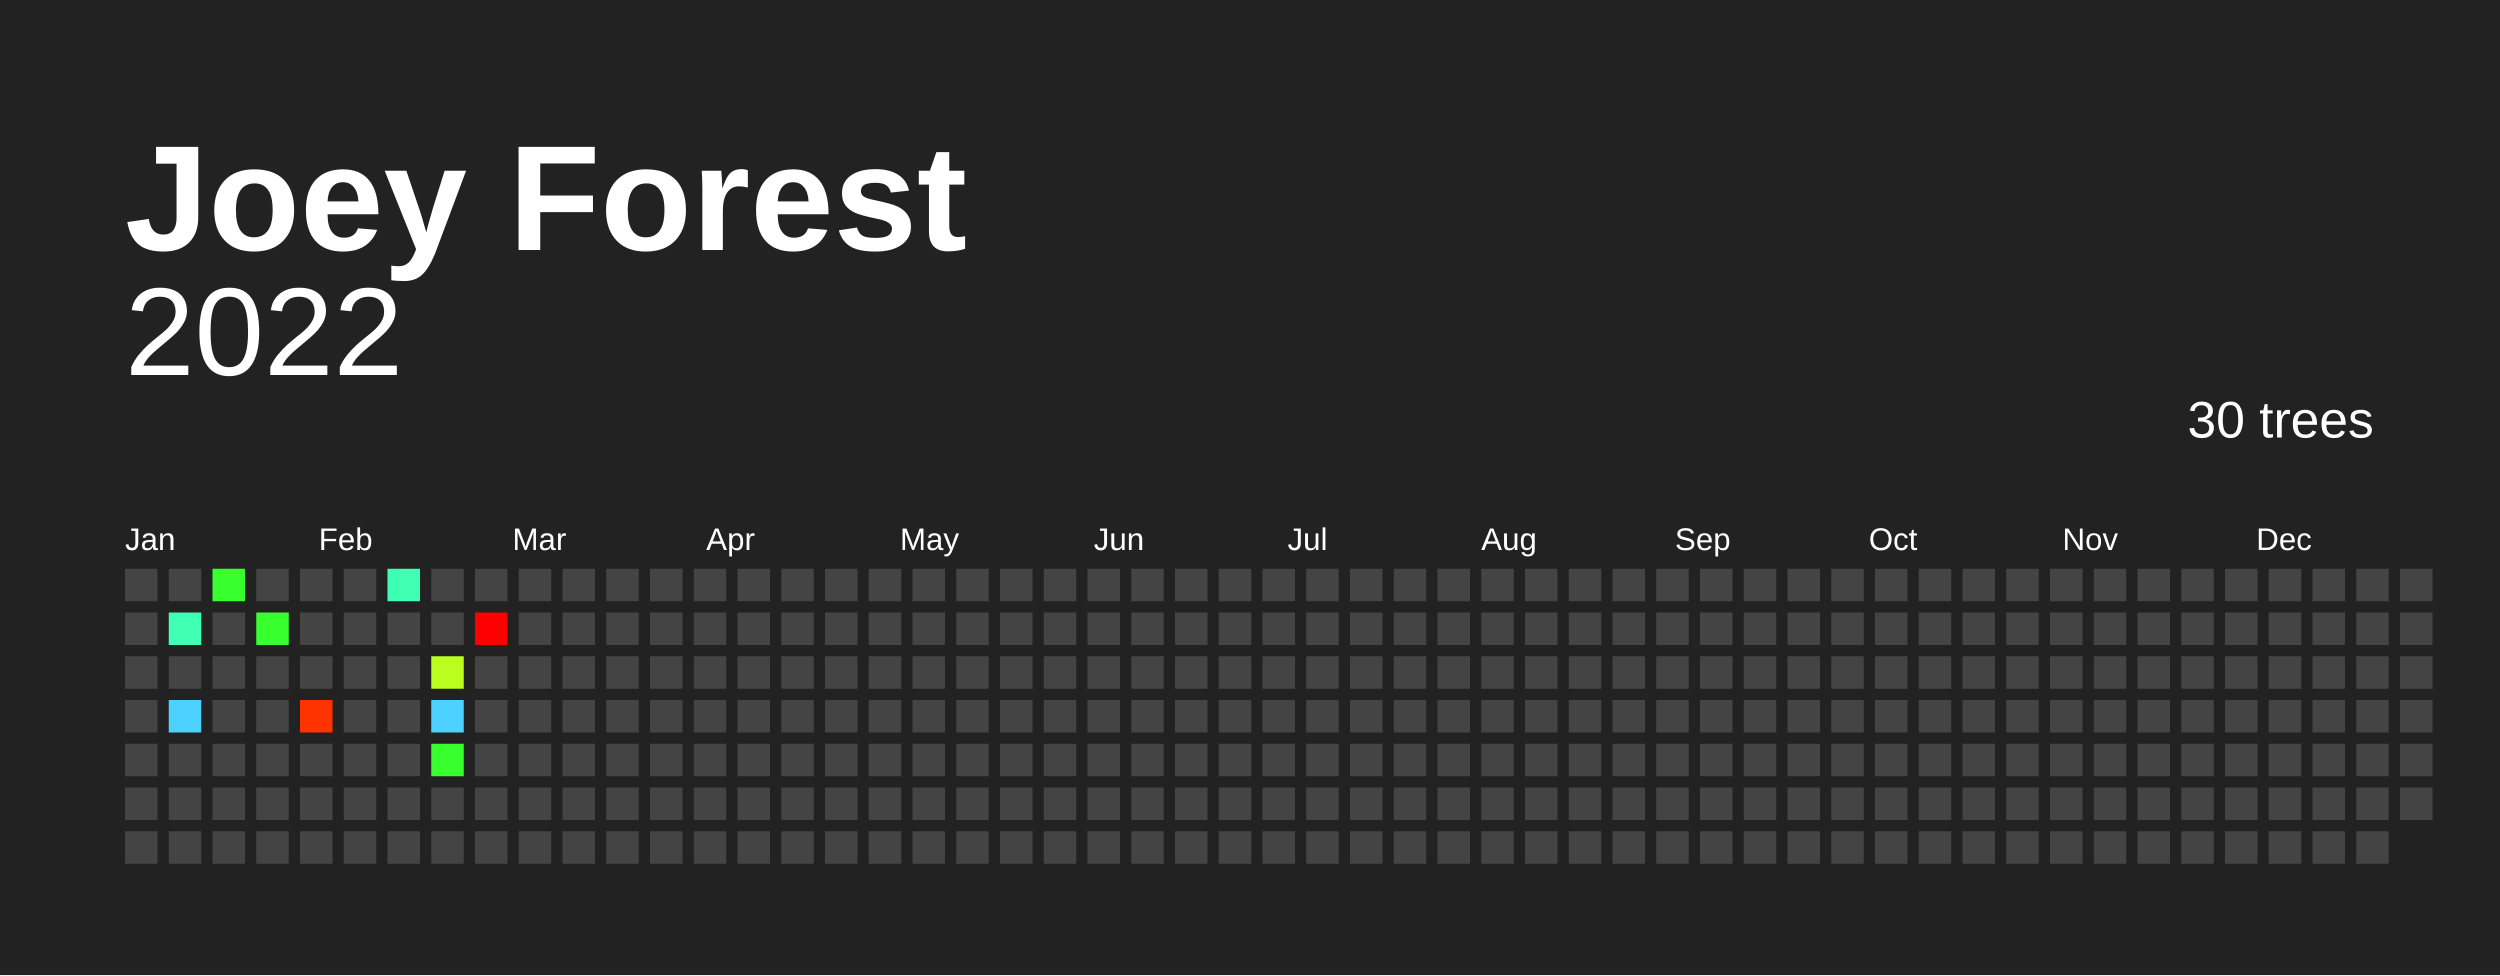
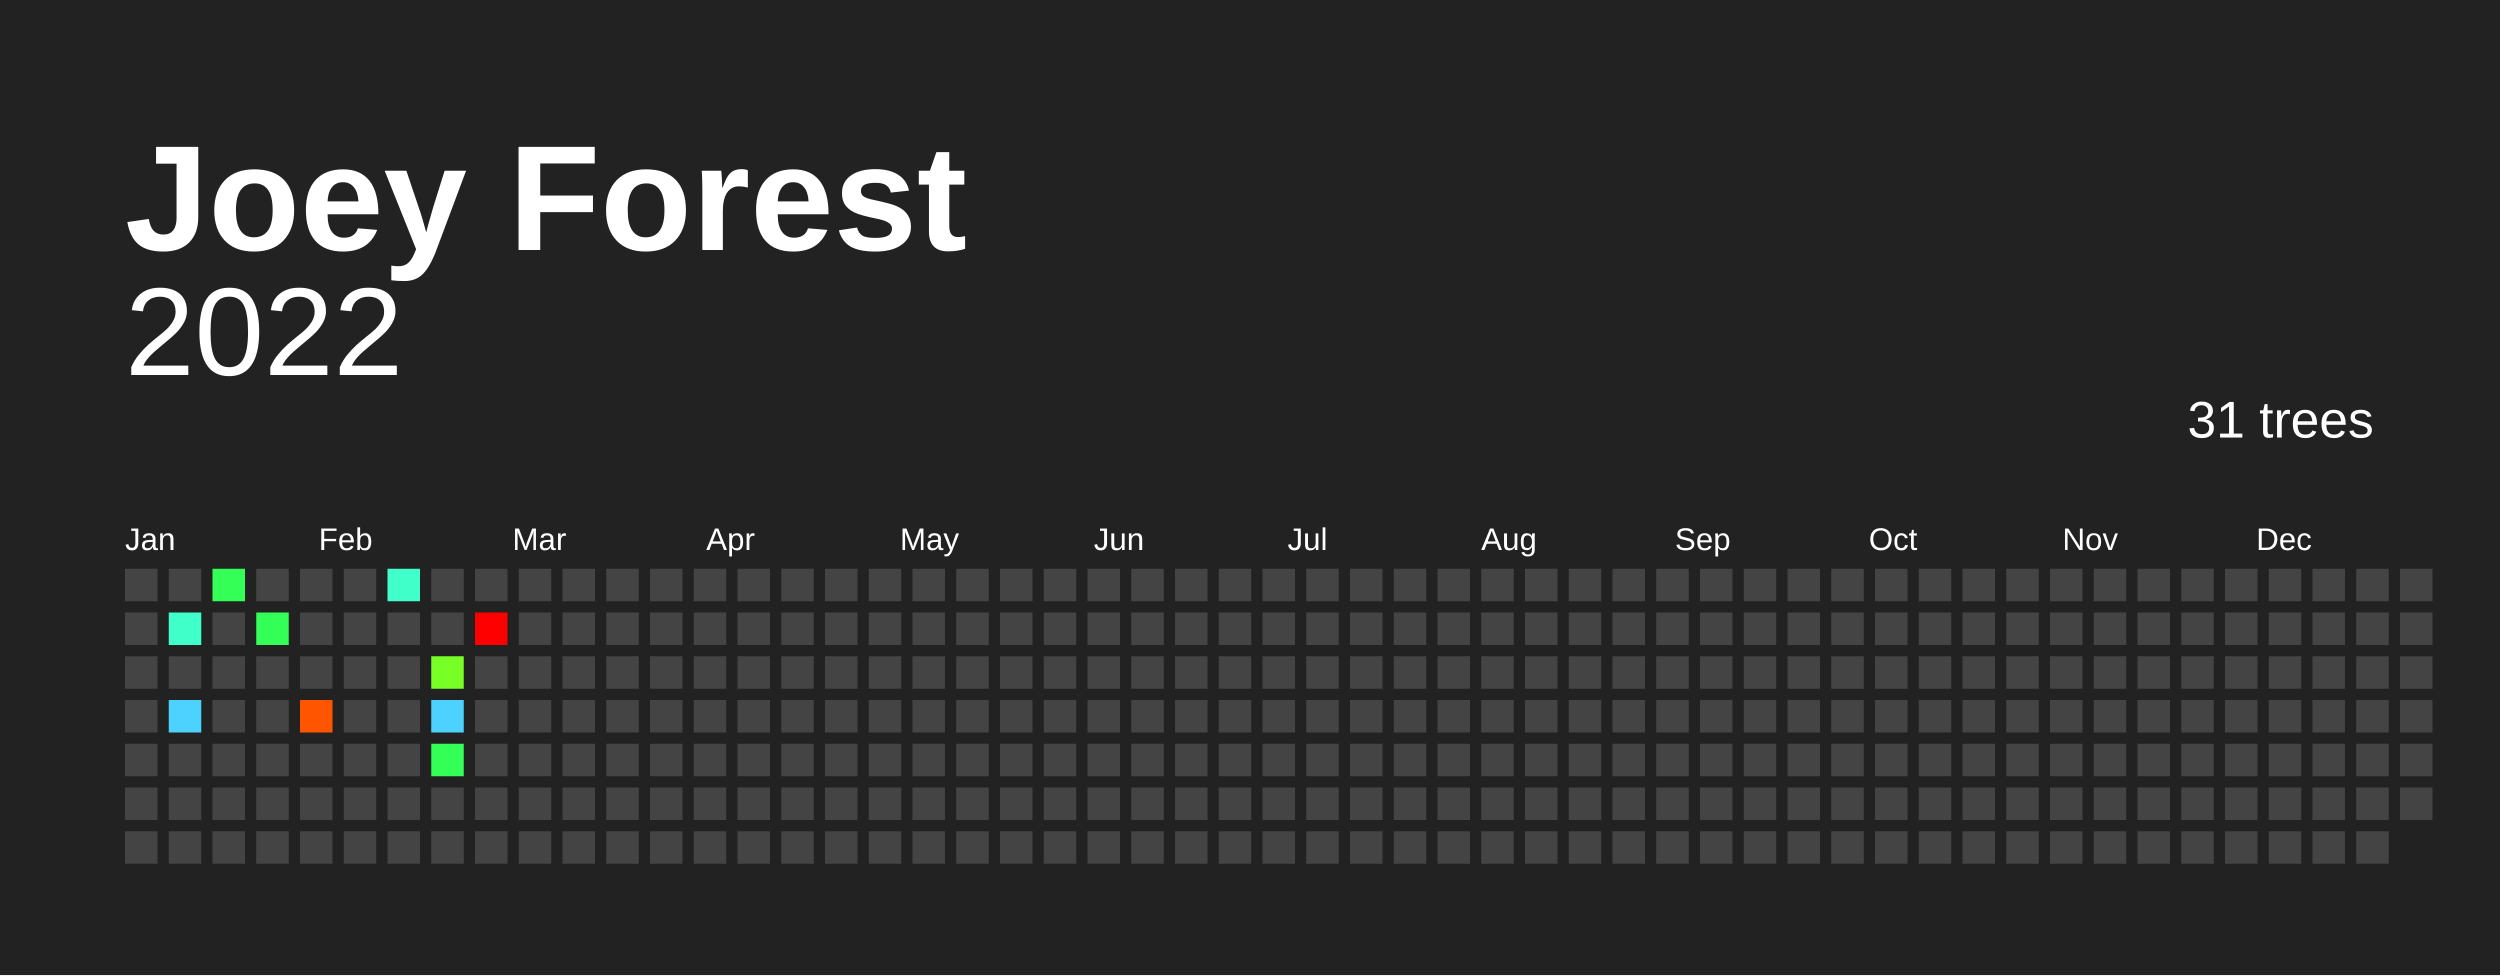
<svg xmlns="http://www.w3.org/2000/svg" baseProfile="full" height="78mm" version="1.1" viewBox="0,0,200,78" width="200mm">
  <defs />
  <rect fill="#222222" height="78" width="200" x="0" y="0" />
  <text fill="#FFFFFF" style="font-size:12px; font-family:Arial; font-weight:bold;" x="10" y="20">Joey Forest</text>
  <text alignment-baseline="hanging" fill="#FFFFFF" style="font-size:10.0px; font-family:Arial;" x="10" y="30">2022</text>
-   <text alignment-baseline="hanging" fill="#FFFFFF" style="font-size:4.125px; font-family:Arial;" x="175" y="35">30 trees</text>
+   <text alignment-baseline="hanging" fill="#FFFFFF" style="font-size:4.125px; font-family:Arial;" x="175" y="35">31 trees</text>
  <text fill="#FFFFFF" style="font-size:2.5px; font-family:Arial" x="10.0" y="44">Jan</text>
  <text fill="#FFFFFF" style="font-size:2.5px; font-family:Arial" x="25.5" y="44">Feb</text>
  <text fill="#FFFFFF" style="font-size:2.5px; font-family:Arial" x="41.0" y="44">Mar</text>
  <text fill="#FFFFFF" style="font-size:2.5px; font-family:Arial" x="56.5" y="44">Apr</text>
  <text fill="#FFFFFF" style="font-size:2.5px; font-family:Arial" x="72.0" y="44">May</text>
  <text fill="#FFFFFF" style="font-size:2.5px; font-family:Arial" x="87.5" y="44">Jun</text>
  <text fill="#FFFFFF" style="font-size:2.5px; font-family:Arial" x="103.0" y="44">Jul</text>
  <text fill="#FFFFFF" style="font-size:2.5px; font-family:Arial" x="118.5" y="44">Aug</text>
  <text fill="#FFFFFF" style="font-size:2.5px; font-family:Arial" x="134.0" y="44">Sep</text>
  <text fill="#FFFFFF" style="font-size:2.5px; font-family:Arial" x="149.5" y="44">Oct</text>
  <text fill="#FFFFFF" style="font-size:2.5px; font-family:Arial" x="165.0" y="44">Nov</text>
  <text fill="#FFFFFF" style="font-size:2.5px; font-family:Arial" x="180.5" y="44">Dec</text>
  <rect fill="#444444" height="2.6" width="2.6" x="10.0" y="45.5" />
  <rect fill="#444444" height="2.6" width="2.6" x="10.0" y="49.0" />
  <rect fill="#444444" height="2.6" width="2.6" x="10.0" y="52.5" />
  <rect fill="#444444" height="2.6" width="2.6" x="10.0" y="56.0" />
  <rect fill="#444444" height="2.6" width="2.6" x="10.0" y="59.5" />
  <rect fill="#444444" height="2.6" width="2.6" x="10.0" y="63.0" />
  <rect fill="#444444" height="2.6" width="2.6" x="10.0" y="66.5" />
  <rect fill="#444444" height="2.6" width="2.6" x="13.5" y="45.5" />
-   <rect fill="#3effb2" height="2.6" width="2.6" x="13.5" y="49.0" />
+   <rect fill="#40ffc8" height="2.6" width="2.6" x="13.5" y="49.0" />
  <rect fill="#444444" height="2.6" width="2.6" x="13.5" y="52.5" />
  <rect fill="#4dd2ff" height="2.6" width="2.6" x="13.5" y="56.0" />
  <rect fill="#444444" height="2.6" width="2.6" x="13.5" y="59.5" />
  <rect fill="#444444" height="2.6" width="2.6" x="13.5" y="63.0" />
  <rect fill="#444444" height="2.6" width="2.6" x="13.5" y="66.5" />
-   <rect fill="#38ff2e" height="2.6" width="2.6" x="17.0" y="45.5" />
+   <rect fill="#33ff56" height="2.6" width="2.6" x="17.0" y="45.5" />
  <rect fill="#444444" height="2.6" width="2.6" x="17.0" y="49.0" />
  <rect fill="#444444" height="2.6" width="2.6" x="17.0" y="52.5" />
  <rect fill="#444444" height="2.6" width="2.6" x="17.0" y="56.0" />
  <rect fill="#444444" height="2.6" width="2.6" x="17.0" y="59.5" />
  <rect fill="#444444" height="2.6" width="2.6" x="17.0" y="63.0" />
  <rect fill="#444444" height="2.6" width="2.6" x="17.0" y="66.5" />
  <rect fill="#444444" height="2.6" width="2.6" x="20.5" y="45.5" />
-   <rect fill="#38ff2e" height="2.6" width="2.6" x="20.5" y="49.0" />
+   <rect fill="#33ff56" height="2.6" width="2.6" x="20.5" y="49.0" />
  <rect fill="#444444" height="2.6" width="2.6" x="20.5" y="52.5" />
  <rect fill="#444444" height="2.6" width="2.6" x="20.5" y="56.0" />
  <rect fill="#444444" height="2.6" width="2.6" x="20.5" y="59.5" />
  <rect fill="#444444" height="2.6" width="2.6" x="20.5" y="63.0" />
  <rect fill="#444444" height="2.6" width="2.6" x="20.5" y="66.5" />
  <rect fill="#444444" height="2.6" width="2.6" x="24.0" y="45.5" />
  <rect fill="#444444" height="2.6" width="2.6" x="24.0" y="49.0" />
  <rect fill="#444444" height="2.6" width="2.6" x="24.0" y="52.5" />
-   <rect fill="#ff3300" height="2.6" width="2.6" x="24.0" y="56.0" />
+   <rect fill="#ff5500" height="2.6" width="2.6" x="24.0" y="56.0" />
  <rect fill="#444444" height="2.6" width="2.6" x="24.0" y="59.5" />
  <rect fill="#444444" height="2.6" width="2.6" x="24.0" y="63.0" />
  <rect fill="#444444" height="2.6" width="2.6" x="24.0" y="66.5" />
  <rect fill="#444444" height="2.6" width="2.6" x="27.5" y="45.5" />
  <rect fill="#444444" height="2.6" width="2.6" x="27.5" y="49.0" />
  <rect fill="#444444" height="2.6" width="2.6" x="27.5" y="52.5" />
  <rect fill="#444444" height="2.6" width="2.6" x="27.5" y="56.0" />
  <rect fill="#444444" height="2.6" width="2.6" x="27.5" y="59.5" />
  <rect fill="#444444" height="2.6" width="2.6" x="27.5" y="63.0" />
  <rect fill="#444444" height="2.6" width="2.6" x="27.5" y="66.5" />
-   <rect fill="#3effb2" height="2.6" width="2.6" x="31.0" y="45.5" />
+   <rect fill="#40ffc8" height="2.6" width="2.6" x="31.0" y="45.5" />
  <rect fill="#444444" height="2.6" width="2.6" x="31.0" y="49.0" />
  <rect fill="#444444" height="2.6" width="2.6" x="31.0" y="52.5" />
  <rect fill="#444444" height="2.6" width="2.6" x="31.0" y="56.0" />
  <rect fill="#444444" height="2.6" width="2.6" x="31.0" y="59.5" />
  <rect fill="#444444" height="2.6" width="2.6" x="31.0" y="63.0" />
  <rect fill="#444444" height="2.6" width="2.6" x="31.0" y="66.5" />
  <rect fill="#444444" height="2.6" width="2.6" x="34.5" y="45.5" />
  <rect fill="#444444" height="2.6" width="2.6" x="34.5" y="49.0" />
-   <rect fill="#bbff1f" height="2.6" width="2.6" x="34.5" y="52.5" />
+   <rect fill="#77ff26" height="2.6" width="2.6" x="34.5" y="52.5" />
  <rect fill="#4dd2ff" height="2.6" width="2.6" x="34.5" y="56.0" />
-   <rect fill="#38ff2e" height="2.6" width="2.6" x="34.5" y="59.5" />
+   <rect fill="#33ff56" height="2.6" width="2.6" x="34.5" y="59.5" />
  <rect fill="#444444" height="2.6" width="2.6" x="34.5" y="63.0" />
  <rect fill="#444444" height="2.6" width="2.6" x="34.5" y="66.5" />
  <rect fill="#444444" height="2.6" width="2.6" x="38.0" y="45.5" />
  <rect fill="red" height="2.6" width="2.6" x="38.0" y="49.0" />
  <rect fill="#444444" height="2.6" width="2.6" x="38.0" y="52.5" />
  <rect fill="#444444" height="2.6" width="2.6" x="38.0" y="56.0" />
  <rect fill="#444444" height="2.6" width="2.6" x="38.0" y="59.5" />
  <rect fill="#444444" height="2.6" width="2.6" x="38.0" y="63.0" />
  <rect fill="#444444" height="2.6" width="2.6" x="38.0" y="66.5" />
  <rect fill="#444444" height="2.6" width="2.6" x="41.5" y="45.5" />
  <rect fill="#444444" height="2.6" width="2.6" x="41.5" y="49.0" />
  <rect fill="#444444" height="2.6" width="2.6" x="41.5" y="52.5" />
  <rect fill="#444444" height="2.6" width="2.6" x="41.5" y="56.0" />
  <rect fill="#444444" height="2.6" width="2.6" x="41.5" y="59.5" />
  <rect fill="#444444" height="2.6" width="2.6" x="41.5" y="63.0" />
  <rect fill="#444444" height="2.6" width="2.6" x="41.5" y="66.5" />
  <rect fill="#444444" height="2.6" width="2.6" x="45.0" y="45.5" />
  <rect fill="#444444" height="2.6" width="2.6" x="45.0" y="49.0" />
  <rect fill="#444444" height="2.6" width="2.6" x="45.0" y="52.5" />
  <rect fill="#444444" height="2.6" width="2.6" x="45.0" y="56.0" />
  <rect fill="#444444" height="2.6" width="2.6" x="45.0" y="59.5" />
  <rect fill="#444444" height="2.6" width="2.6" x="45.0" y="63.0" />
  <rect fill="#444444" height="2.6" width="2.6" x="45.0" y="66.5" />
  <rect fill="#444444" height="2.6" width="2.6" x="48.5" y="45.5" />
  <rect fill="#444444" height="2.6" width="2.6" x="48.5" y="49.0" />
  <rect fill="#444444" height="2.6" width="2.6" x="48.5" y="52.5" />
  <rect fill="#444444" height="2.6" width="2.6" x="48.5" y="56.0" />
  <rect fill="#444444" height="2.6" width="2.6" x="48.5" y="59.5" />
  <rect fill="#444444" height="2.6" width="2.6" x="48.5" y="63.0" />
  <rect fill="#444444" height="2.6" width="2.6" x="48.5" y="66.5" />
  <rect fill="#444444" height="2.6" width="2.6" x="52.0" y="45.5" />
  <rect fill="#444444" height="2.6" width="2.6" x="52.0" y="49.0" />
  <rect fill="#444444" height="2.6" width="2.6" x="52.0" y="52.5" />
  <rect fill="#444444" height="2.6" width="2.6" x="52.0" y="56.0" />
  <rect fill="#444444" height="2.6" width="2.6" x="52.0" y="59.5" />
  <rect fill="#444444" height="2.6" width="2.6" x="52.0" y="63.0" />
  <rect fill="#444444" height="2.6" width="2.6" x="52.0" y="66.5" />
  <rect fill="#444444" height="2.6" width="2.6" x="55.5" y="45.5" />
  <rect fill="#444444" height="2.6" width="2.6" x="55.5" y="49.0" />
  <rect fill="#444444" height="2.6" width="2.6" x="55.5" y="52.5" />
  <rect fill="#444444" height="2.6" width="2.6" x="55.5" y="56.0" />
  <rect fill="#444444" height="2.6" width="2.6" x="55.5" y="59.5" />
  <rect fill="#444444" height="2.6" width="2.6" x="55.5" y="63.0" />
  <rect fill="#444444" height="2.6" width="2.6" x="55.5" y="66.5" />
  <rect fill="#444444" height="2.6" width="2.6" x="59.0" y="45.5" />
  <rect fill="#444444" height="2.6" width="2.6" x="59.0" y="49.0" />
  <rect fill="#444444" height="2.6" width="2.6" x="59.0" y="52.5" />
  <rect fill="#444444" height="2.6" width="2.6" x="59.0" y="56.0" />
  <rect fill="#444444" height="2.6" width="2.6" x="59.0" y="59.5" />
  <rect fill="#444444" height="2.6" width="2.6" x="59.0" y="63.0" />
  <rect fill="#444444" height="2.6" width="2.6" x="59.0" y="66.5" />
  <rect fill="#444444" height="2.6" width="2.6" x="62.5" y="45.5" />
  <rect fill="#444444" height="2.6" width="2.6" x="62.5" y="49.0" />
  <rect fill="#444444" height="2.6" width="2.6" x="62.5" y="52.5" />
  <rect fill="#444444" height="2.6" width="2.6" x="62.5" y="56.0" />
  <rect fill="#444444" height="2.6" width="2.6" x="62.5" y="59.5" />
  <rect fill="#444444" height="2.6" width="2.6" x="62.5" y="63.0" />
  <rect fill="#444444" height="2.6" width="2.6" x="62.5" y="66.5" />
  <rect fill="#444444" height="2.6" width="2.6" x="66.0" y="45.5" />
  <rect fill="#444444" height="2.6" width="2.6" x="66.0" y="49.0" />
  <rect fill="#444444" height="2.6" width="2.6" x="66.0" y="52.5" />
  <rect fill="#444444" height="2.6" width="2.6" x="66.0" y="56.0" />
  <rect fill="#444444" height="2.6" width="2.6" x="66.0" y="59.5" />
  <rect fill="#444444" height="2.6" width="2.6" x="66.0" y="63.0" />
  <rect fill="#444444" height="2.6" width="2.6" x="66.0" y="66.5" />
  <rect fill="#444444" height="2.6" width="2.6" x="69.5" y="45.5" />
  <rect fill="#444444" height="2.6" width="2.6" x="69.5" y="49.0" />
  <rect fill="#444444" height="2.6" width="2.6" x="69.5" y="52.5" />
  <rect fill="#444444" height="2.6" width="2.6" x="69.5" y="56.0" />
  <rect fill="#444444" height="2.6" width="2.6" x="69.5" y="59.5" />
  <rect fill="#444444" height="2.6" width="2.6" x="69.5" y="63.0" />
  <rect fill="#444444" height="2.6" width="2.6" x="69.5" y="66.5" />
  <rect fill="#444444" height="2.6" width="2.6" x="73.0" y="45.5" />
  <rect fill="#444444" height="2.6" width="2.6" x="73.0" y="49.0" />
  <rect fill="#444444" height="2.6" width="2.6" x="73.0" y="52.5" />
  <rect fill="#444444" height="2.6" width="2.6" x="73.0" y="56.0" />
  <rect fill="#444444" height="2.6" width="2.6" x="73.0" y="59.5" />
  <rect fill="#444444" height="2.6" width="2.6" x="73.0" y="63.0" />
  <rect fill="#444444" height="2.6" width="2.6" x="73.0" y="66.5" />
  <rect fill="#444444" height="2.6" width="2.6" x="76.5" y="45.5" />
  <rect fill="#444444" height="2.6" width="2.6" x="76.5" y="49.0" />
  <rect fill="#444444" height="2.6" width="2.6" x="76.5" y="52.5" />
  <rect fill="#444444" height="2.6" width="2.6" x="76.5" y="56.0" />
  <rect fill="#444444" height="2.6" width="2.6" x="76.5" y="59.5" />
  <rect fill="#444444" height="2.6" width="2.6" x="76.5" y="63.0" />
  <rect fill="#444444" height="2.6" width="2.6" x="76.5" y="66.5" />
  <rect fill="#444444" height="2.6" width="2.6" x="80.0" y="45.5" />
  <rect fill="#444444" height="2.6" width="2.6" x="80.0" y="49.0" />
  <rect fill="#444444" height="2.6" width="2.6" x="80.0" y="52.5" />
  <rect fill="#444444" height="2.6" width="2.6" x="80.0" y="56.0" />
  <rect fill="#444444" height="2.6" width="2.6" x="80.0" y="59.5" />
  <rect fill="#444444" height="2.6" width="2.6" x="80.0" y="63.0" />
  <rect fill="#444444" height="2.6" width="2.6" x="80.0" y="66.5" />
  <rect fill="#444444" height="2.6" width="2.6" x="83.5" y="45.5" />
  <rect fill="#444444" height="2.6" width="2.6" x="83.5" y="49.0" />
  <rect fill="#444444" height="2.6" width="2.6" x="83.5" y="52.5" />
  <rect fill="#444444" height="2.6" width="2.6" x="83.5" y="56.0" />
  <rect fill="#444444" height="2.6" width="2.6" x="83.5" y="59.5" />
  <rect fill="#444444" height="2.6" width="2.6" x="83.5" y="63.0" />
  <rect fill="#444444" height="2.6" width="2.6" x="83.5" y="66.5" />
  <rect fill="#444444" height="2.6" width="2.6" x="87.0" y="45.5" />
  <rect fill="#444444" height="2.6" width="2.6" x="87.0" y="49.0" />
  <rect fill="#444444" height="2.6" width="2.6" x="87.0" y="52.5" />
  <rect fill="#444444" height="2.6" width="2.6" x="87.0" y="56.0" />
  <rect fill="#444444" height="2.6" width="2.6" x="87.0" y="59.5" />
  <rect fill="#444444" height="2.6" width="2.6" x="87.0" y="63.0" />
  <rect fill="#444444" height="2.6" width="2.6" x="87.0" y="66.5" />
  <rect fill="#444444" height="2.6" width="2.6" x="90.5" y="45.5" />
  <rect fill="#444444" height="2.6" width="2.6" x="90.5" y="49.0" />
  <rect fill="#444444" height="2.6" width="2.6" x="90.5" y="52.5" />
  <rect fill="#444444" height="2.6" width="2.6" x="90.5" y="56.0" />
  <rect fill="#444444" height="2.6" width="2.6" x="90.5" y="59.5" />
  <rect fill="#444444" height="2.6" width="2.6" x="90.5" y="63.0" />
  <rect fill="#444444" height="2.6" width="2.6" x="90.5" y="66.5" />
  <rect fill="#444444" height="2.6" width="2.6" x="94.0" y="45.5" />
  <rect fill="#444444" height="2.6" width="2.6" x="94.0" y="49.0" />
  <rect fill="#444444" height="2.6" width="2.6" x="94.0" y="52.5" />
  <rect fill="#444444" height="2.6" width="2.6" x="94.0" y="56.0" />
  <rect fill="#444444" height="2.6" width="2.6" x="94.0" y="59.5" />
  <rect fill="#444444" height="2.6" width="2.6" x="94.0" y="63.0" />
  <rect fill="#444444" height="2.6" width="2.6" x="94.0" y="66.5" />
  <rect fill="#444444" height="2.6" width="2.6" x="97.5" y="45.5" />
  <rect fill="#444444" height="2.6" width="2.6" x="97.5" y="49.0" />
  <rect fill="#444444" height="2.6" width="2.6" x="97.5" y="52.5" />
  <rect fill="#444444" height="2.6" width="2.6" x="97.5" y="56.0" />
  <rect fill="#444444" height="2.6" width="2.6" x="97.5" y="59.5" />
  <rect fill="#444444" height="2.6" width="2.6" x="97.5" y="63.0" />
  <rect fill="#444444" height="2.6" width="2.6" x="97.5" y="66.5" />
  <rect fill="#444444" height="2.6" width="2.6" x="101.0" y="45.5" />
  <rect fill="#444444" height="2.6" width="2.6" x="101.0" y="49.0" />
  <rect fill="#444444" height="2.6" width="2.6" x="101.0" y="52.5" />
  <rect fill="#444444" height="2.6" width="2.6" x="101.0" y="56.0" />
  <rect fill="#444444" height="2.6" width="2.6" x="101.0" y="59.5" />
  <rect fill="#444444" height="2.6" width="2.6" x="101.0" y="63.0" />
  <rect fill="#444444" height="2.6" width="2.6" x="101.0" y="66.5" />
  <rect fill="#444444" height="2.6" width="2.6" x="104.5" y="45.5" />
  <rect fill="#444444" height="2.6" width="2.6" x="104.5" y="49.0" />
  <rect fill="#444444" height="2.6" width="2.6" x="104.5" y="52.5" />
  <rect fill="#444444" height="2.6" width="2.6" x="104.5" y="56.0" />
  <rect fill="#444444" height="2.6" width="2.6" x="104.5" y="59.5" />
  <rect fill="#444444" height="2.6" width="2.6" x="104.5" y="63.0" />
  <rect fill="#444444" height="2.6" width="2.6" x="104.5" y="66.5" />
  <rect fill="#444444" height="2.6" width="2.6" x="108.0" y="45.5" />
  <rect fill="#444444" height="2.6" width="2.6" x="108.0" y="49.0" />
  <rect fill="#444444" height="2.6" width="2.6" x="108.0" y="52.5" />
  <rect fill="#444444" height="2.6" width="2.6" x="108.0" y="56.0" />
  <rect fill="#444444" height="2.6" width="2.6" x="108.0" y="59.5" />
  <rect fill="#444444" height="2.6" width="2.6" x="108.0" y="63.0" />
  <rect fill="#444444" height="2.6" width="2.6" x="108.0" y="66.5" />
  <rect fill="#444444" height="2.6" width="2.6" x="111.5" y="45.5" />
  <rect fill="#444444" height="2.6" width="2.6" x="111.5" y="49.0" />
  <rect fill="#444444" height="2.6" width="2.6" x="111.5" y="52.5" />
  <rect fill="#444444" height="2.6" width="2.6" x="111.5" y="56.0" />
  <rect fill="#444444" height="2.6" width="2.6" x="111.5" y="59.5" />
  <rect fill="#444444" height="2.6" width="2.6" x="111.5" y="63.0" />
  <rect fill="#444444" height="2.6" width="2.6" x="111.5" y="66.5" />
  <rect fill="#444444" height="2.6" width="2.6" x="115.0" y="45.5" />
  <rect fill="#444444" height="2.6" width="2.6" x="115.0" y="49.0" />
  <rect fill="#444444" height="2.6" width="2.6" x="115.0" y="52.5" />
  <rect fill="#444444" height="2.6" width="2.6" x="115.0" y="56.0" />
  <rect fill="#444444" height="2.6" width="2.6" x="115.0" y="59.5" />
  <rect fill="#444444" height="2.6" width="2.6" x="115.0" y="63.0" />
  <rect fill="#444444" height="2.6" width="2.6" x="115.0" y="66.5" />
  <rect fill="#444444" height="2.6" width="2.6" x="118.5" y="45.5" />
  <rect fill="#444444" height="2.6" width="2.6" x="118.5" y="49.0" />
  <rect fill="#444444" height="2.6" width="2.6" x="118.5" y="52.5" />
  <rect fill="#444444" height="2.6" width="2.6" x="118.5" y="56.0" />
  <rect fill="#444444" height="2.6" width="2.6" x="118.5" y="59.5" />
  <rect fill="#444444" height="2.6" width="2.6" x="118.5" y="63.0" />
  <rect fill="#444444" height="2.6" width="2.6" x="118.5" y="66.5" />
  <rect fill="#444444" height="2.6" width="2.6" x="122.0" y="45.5" />
  <rect fill="#444444" height="2.6" width="2.6" x="122.0" y="49.0" />
  <rect fill="#444444" height="2.6" width="2.6" x="122.0" y="52.5" />
  <rect fill="#444444" height="2.6" width="2.6" x="122.0" y="56.0" />
  <rect fill="#444444" height="2.6" width="2.6" x="122.0" y="59.5" />
  <rect fill="#444444" height="2.6" width="2.6" x="122.0" y="63.0" />
  <rect fill="#444444" height="2.6" width="2.6" x="122.0" y="66.5" />
  <rect fill="#444444" height="2.6" width="2.6" x="125.5" y="45.5" />
  <rect fill="#444444" height="2.6" width="2.6" x="125.5" y="49.0" />
  <rect fill="#444444" height="2.6" width="2.6" x="125.5" y="52.5" />
  <rect fill="#444444" height="2.6" width="2.6" x="125.5" y="56.0" />
  <rect fill="#444444" height="2.6" width="2.6" x="125.5" y="59.5" />
  <rect fill="#444444" height="2.6" width="2.6" x="125.5" y="63.0" />
  <rect fill="#444444" height="2.6" width="2.6" x="125.5" y="66.5" />
  <rect fill="#444444" height="2.6" width="2.6" x="129.0" y="45.5" />
  <rect fill="#444444" height="2.6" width="2.6" x="129.0" y="49.0" />
  <rect fill="#444444" height="2.6" width="2.6" x="129.0" y="52.5" />
  <rect fill="#444444" height="2.6" width="2.6" x="129.0" y="56.0" />
  <rect fill="#444444" height="2.6" width="2.6" x="129.0" y="59.5" />
  <rect fill="#444444" height="2.6" width="2.6" x="129.0" y="63.0" />
  <rect fill="#444444" height="2.6" width="2.6" x="129.0" y="66.5" />
  <rect fill="#444444" height="2.6" width="2.6" x="132.5" y="45.5" />
  <rect fill="#444444" height="2.6" width="2.6" x="132.5" y="49.0" />
  <rect fill="#444444" height="2.6" width="2.6" x="132.5" y="52.5" />
  <rect fill="#444444" height="2.6" width="2.6" x="132.5" y="56.0" />
  <rect fill="#444444" height="2.6" width="2.6" x="132.5" y="59.5" />
  <rect fill="#444444" height="2.6" width="2.6" x="132.5" y="63.0" />
  <rect fill="#444444" height="2.6" width="2.6" x="132.5" y="66.5" />
  <rect fill="#444444" height="2.6" width="2.6" x="136.0" y="45.5" />
  <rect fill="#444444" height="2.6" width="2.6" x="136.0" y="49.0" />
  <rect fill="#444444" height="2.6" width="2.6" x="136.0" y="52.5" />
  <rect fill="#444444" height="2.6" width="2.6" x="136.0" y="56.0" />
  <rect fill="#444444" height="2.6" width="2.6" x="136.0" y="59.5" />
  <rect fill="#444444" height="2.6" width="2.6" x="136.0" y="63.0" />
  <rect fill="#444444" height="2.6" width="2.6" x="136.0" y="66.5" />
  <rect fill="#444444" height="2.6" width="2.6" x="139.5" y="45.5" />
  <rect fill="#444444" height="2.6" width="2.6" x="139.5" y="49.0" />
  <rect fill="#444444" height="2.6" width="2.6" x="139.5" y="52.5" />
  <rect fill="#444444" height="2.6" width="2.6" x="139.5" y="56.0" />
  <rect fill="#444444" height="2.6" width="2.6" x="139.5" y="59.5" />
  <rect fill="#444444" height="2.6" width="2.6" x="139.5" y="63.0" />
  <rect fill="#444444" height="2.6" width="2.6" x="139.5" y="66.5" />
  <rect fill="#444444" height="2.6" width="2.6" x="143.0" y="45.5" />
  <rect fill="#444444" height="2.6" width="2.6" x="143.0" y="49.0" />
  <rect fill="#444444" height="2.6" width="2.6" x="143.0" y="52.5" />
  <rect fill="#444444" height="2.6" width="2.6" x="143.0" y="56.0" />
  <rect fill="#444444" height="2.6" width="2.6" x="143.0" y="59.5" />
  <rect fill="#444444" height="2.6" width="2.6" x="143.0" y="63.0" />
  <rect fill="#444444" height="2.6" width="2.6" x="143.0" y="66.5" />
  <rect fill="#444444" height="2.6" width="2.6" x="146.5" y="45.5" />
  <rect fill="#444444" height="2.6" width="2.6" x="146.5" y="49.0" />
  <rect fill="#444444" height="2.6" width="2.6" x="146.5" y="52.5" />
  <rect fill="#444444" height="2.6" width="2.6" x="146.5" y="56.0" />
  <rect fill="#444444" height="2.6" width="2.6" x="146.5" y="59.5" />
  <rect fill="#444444" height="2.6" width="2.6" x="146.5" y="63.0" />
  <rect fill="#444444" height="2.6" width="2.6" x="146.5" y="66.5" />
  <rect fill="#444444" height="2.6" width="2.6" x="150.0" y="45.5" />
  <rect fill="#444444" height="2.6" width="2.6" x="150.0" y="49.0" />
  <rect fill="#444444" height="2.6" width="2.6" x="150.0" y="52.5" />
  <rect fill="#444444" height="2.6" width="2.6" x="150.0" y="56.0" />
  <rect fill="#444444" height="2.6" width="2.6" x="150.0" y="59.5" />
  <rect fill="#444444" height="2.6" width="2.6" x="150.0" y="63.0" />
  <rect fill="#444444" height="2.6" width="2.6" x="150.0" y="66.5" />
  <rect fill="#444444" height="2.6" width="2.6" x="153.5" y="45.5" />
  <rect fill="#444444" height="2.6" width="2.6" x="153.5" y="49.0" />
  <rect fill="#444444" height="2.6" width="2.6" x="153.5" y="52.5" />
  <rect fill="#444444" height="2.6" width="2.6" x="153.5" y="56.0" />
  <rect fill="#444444" height="2.6" width="2.6" x="153.5" y="59.5" />
  <rect fill="#444444" height="2.6" width="2.6" x="153.5" y="63.0" />
  <rect fill="#444444" height="2.6" width="2.6" x="153.5" y="66.5" />
  <rect fill="#444444" height="2.6" width="2.6" x="157.0" y="45.5" />
  <rect fill="#444444" height="2.6" width="2.6" x="157.0" y="49.0" />
  <rect fill="#444444" height="2.6" width="2.6" x="157.0" y="52.5" />
  <rect fill="#444444" height="2.6" width="2.6" x="157.0" y="56.0" />
  <rect fill="#444444" height="2.6" width="2.6" x="157.0" y="59.5" />
  <rect fill="#444444" height="2.6" width="2.6" x="157.0" y="63.0" />
  <rect fill="#444444" height="2.6" width="2.6" x="157.0" y="66.5" />
  <rect fill="#444444" height="2.6" width="2.6" x="160.5" y="45.5" />
  <rect fill="#444444" height="2.6" width="2.6" x="160.5" y="49.0" />
  <rect fill="#444444" height="2.6" width="2.6" x="160.5" y="52.5" />
  <rect fill="#444444" height="2.6" width="2.6" x="160.5" y="56.0" />
  <rect fill="#444444" height="2.6" width="2.6" x="160.5" y="59.5" />
  <rect fill="#444444" height="2.6" width="2.6" x="160.5" y="63.0" />
  <rect fill="#444444" height="2.6" width="2.6" x="160.5" y="66.5" />
  <rect fill="#444444" height="2.6" width="2.6" x="164.0" y="45.5" />
  <rect fill="#444444" height="2.6" width="2.6" x="164.0" y="49.0" />
  <rect fill="#444444" height="2.6" width="2.6" x="164.0" y="52.5" />
  <rect fill="#444444" height="2.6" width="2.6" x="164.0" y="56.0" />
  <rect fill="#444444" height="2.6" width="2.6" x="164.0" y="59.5" />
  <rect fill="#444444" height="2.6" width="2.6" x="164.0" y="63.0" />
  <rect fill="#444444" height="2.6" width="2.6" x="164.0" y="66.5" />
  <rect fill="#444444" height="2.6" width="2.6" x="167.5" y="45.5" />
  <rect fill="#444444" height="2.6" width="2.6" x="167.5" y="49.0" />
  <rect fill="#444444" height="2.6" width="2.6" x="167.5" y="52.5" />
  <rect fill="#444444" height="2.6" width="2.6" x="167.5" y="56.0" />
  <rect fill="#444444" height="2.6" width="2.6" x="167.5" y="59.5" />
  <rect fill="#444444" height="2.6" width="2.6" x="167.5" y="63.0" />
  <rect fill="#444444" height="2.6" width="2.6" x="167.5" y="66.5" />
  <rect fill="#444444" height="2.6" width="2.6" x="171.0" y="45.5" />
  <rect fill="#444444" height="2.6" width="2.6" x="171.0" y="49.0" />
  <rect fill="#444444" height="2.6" width="2.6" x="171.0" y="52.5" />
  <rect fill="#444444" height="2.6" width="2.6" x="171.0" y="56.0" />
  <rect fill="#444444" height="2.6" width="2.6" x="171.0" y="59.5" />
  <rect fill="#444444" height="2.6" width="2.6" x="171.0" y="63.0" />
  <rect fill="#444444" height="2.6" width="2.6" x="171.0" y="66.5" />
  <rect fill="#444444" height="2.6" width="2.6" x="174.5" y="45.5" />
  <rect fill="#444444" height="2.6" width="2.6" x="174.5" y="49.0" />
  <rect fill="#444444" height="2.6" width="2.6" x="174.5" y="52.5" />
  <rect fill="#444444" height="2.6" width="2.6" x="174.5" y="56.0" />
  <rect fill="#444444" height="2.6" width="2.6" x="174.5" y="59.5" />
  <rect fill="#444444" height="2.6" width="2.6" x="174.5" y="63.0" />
  <rect fill="#444444" height="2.6" width="2.6" x="174.5" y="66.5" />
  <rect fill="#444444" height="2.6" width="2.6" x="178.0" y="45.5" />
  <rect fill="#444444" height="2.6" width="2.6" x="178.0" y="49.0" />
  <rect fill="#444444" height="2.6" width="2.6" x="178.0" y="52.5" />
  <rect fill="#444444" height="2.6" width="2.6" x="178.0" y="56.0" />
  <rect fill="#444444" height="2.6" width="2.6" x="178.0" y="59.5" />
  <rect fill="#444444" height="2.6" width="2.6" x="178.0" y="63.0" />
  <rect fill="#444444" height="2.6" width="2.6" x="178.0" y="66.5" />
  <rect fill="#444444" height="2.6" width="2.6" x="181.5" y="45.5" />
  <rect fill="#444444" height="2.6" width="2.6" x="181.5" y="49.0" />
  <rect fill="#444444" height="2.6" width="2.6" x="181.5" y="52.5" />
  <rect fill="#444444" height="2.6" width="2.6" x="181.5" y="56.0" />
  <rect fill="#444444" height="2.6" width="2.6" x="181.5" y="59.5" />
  <rect fill="#444444" height="2.6" width="2.6" x="181.5" y="63.0" />
  <rect fill="#444444" height="2.6" width="2.6" x="181.5" y="66.5" />
  <rect fill="#444444" height="2.6" width="2.6" x="185.0" y="45.5" />
  <rect fill="#444444" height="2.6" width="2.6" x="185.0" y="49.0" />
  <rect fill="#444444" height="2.6" width="2.6" x="185.0" y="52.5" />
  <rect fill="#444444" height="2.6" width="2.6" x="185.0" y="56.0" />
  <rect fill="#444444" height="2.6" width="2.6" x="185.0" y="59.5" />
  <rect fill="#444444" height="2.6" width="2.6" x="185.0" y="63.0" />
  <rect fill="#444444" height="2.6" width="2.6" x="185.0" y="66.5" />
  <rect fill="#444444" height="2.6" width="2.6" x="188.5" y="45.5" />
  <rect fill="#444444" height="2.6" width="2.6" x="188.5" y="49.0" />
  <rect fill="#444444" height="2.6" width="2.6" x="188.5" y="52.5" />
  <rect fill="#444444" height="2.6" width="2.6" x="188.5" y="56.0" />
  <rect fill="#444444" height="2.6" width="2.6" x="188.5" y="59.5" />
  <rect fill="#444444" height="2.6" width="2.6" x="188.5" y="63.0" />
  <rect fill="#444444" height="2.6" width="2.6" x="188.5" y="66.5" />
  <rect fill="#444444" height="2.6" width="2.6" x="192.0" y="45.5" />
  <rect fill="#444444" height="2.6" width="2.6" x="192.0" y="49.0" />
  <rect fill="#444444" height="2.6" width="2.6" x="192.0" y="52.5" />
  <rect fill="#444444" height="2.6" width="2.6" x="192.0" y="56.0" />
  <rect fill="#444444" height="2.6" width="2.6" x="192.0" y="59.5" />
  <rect fill="#444444" height="2.6" width="2.6" x="192.0" y="63.0" />
</svg>
